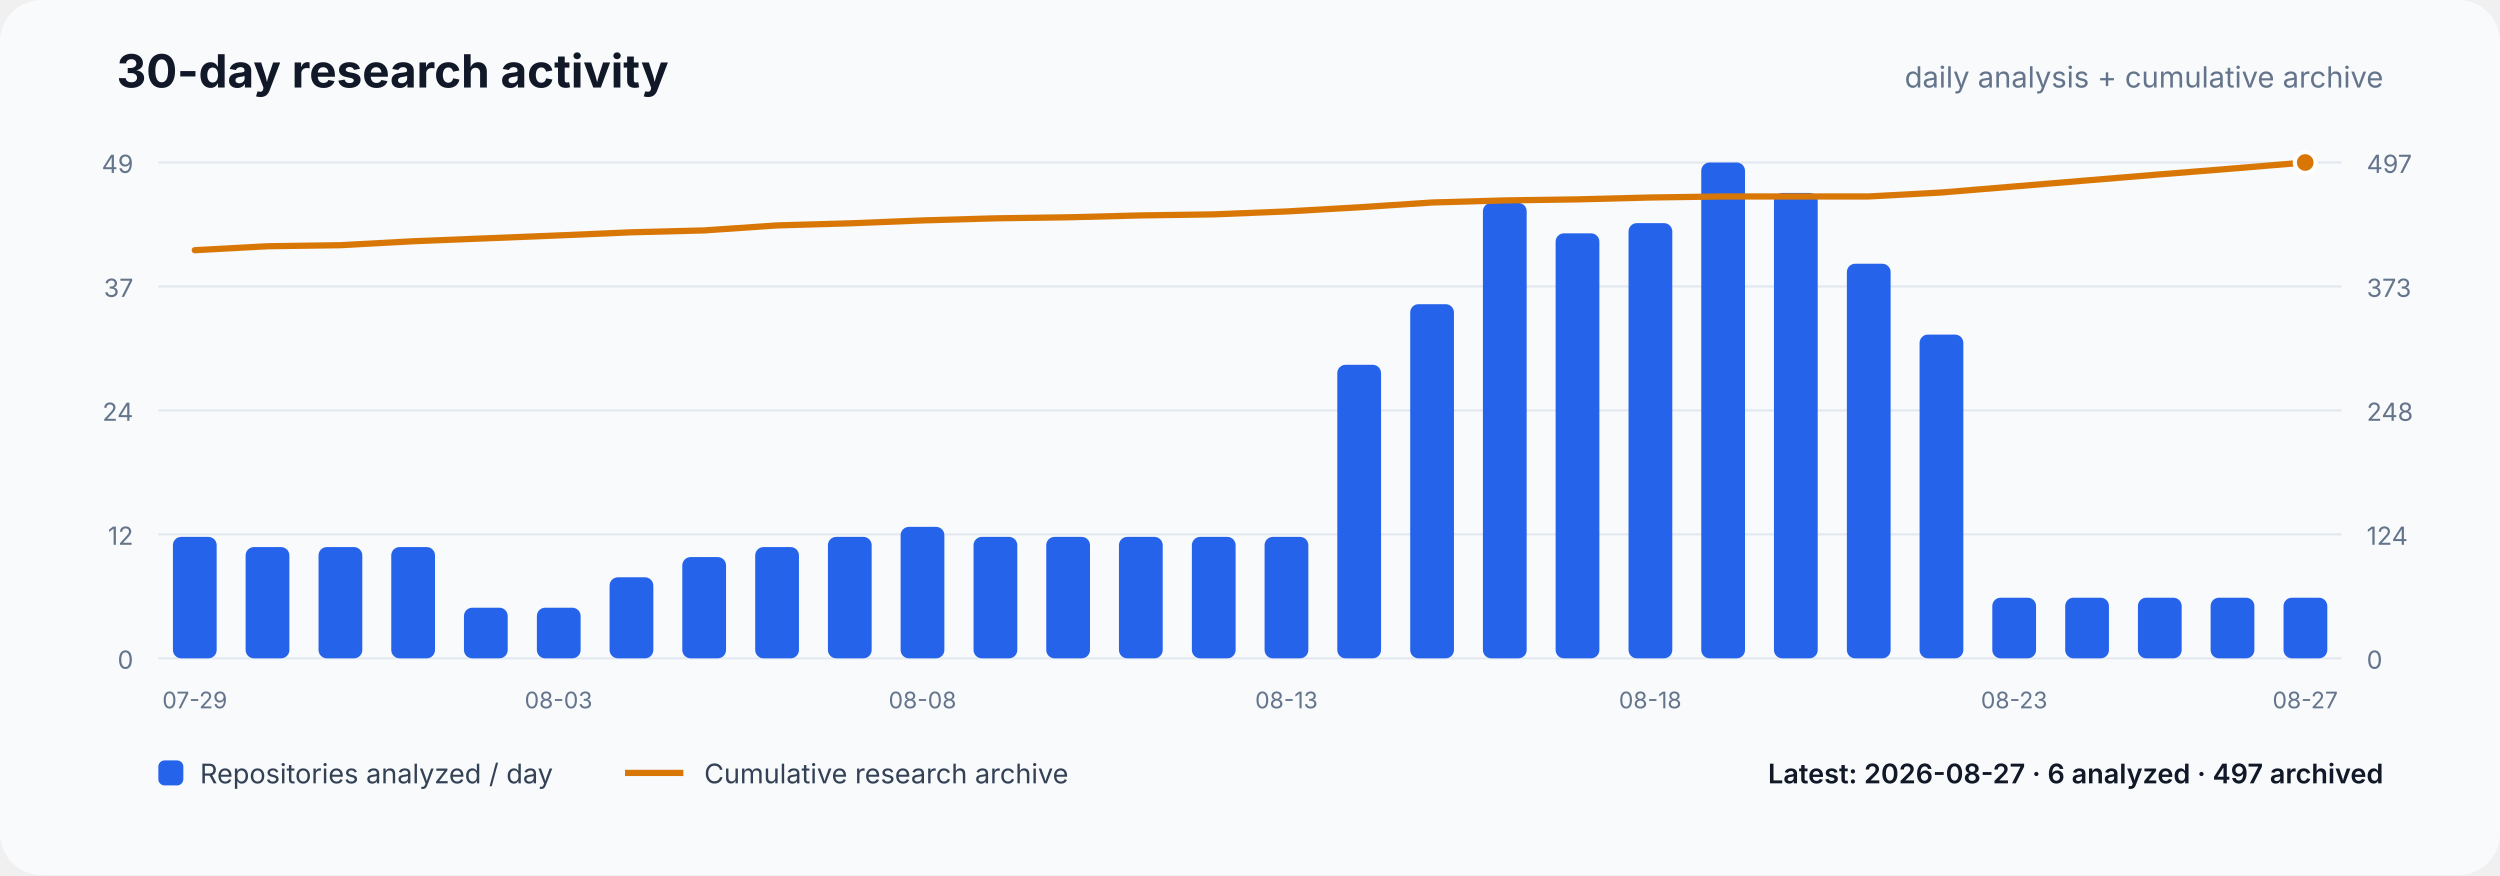
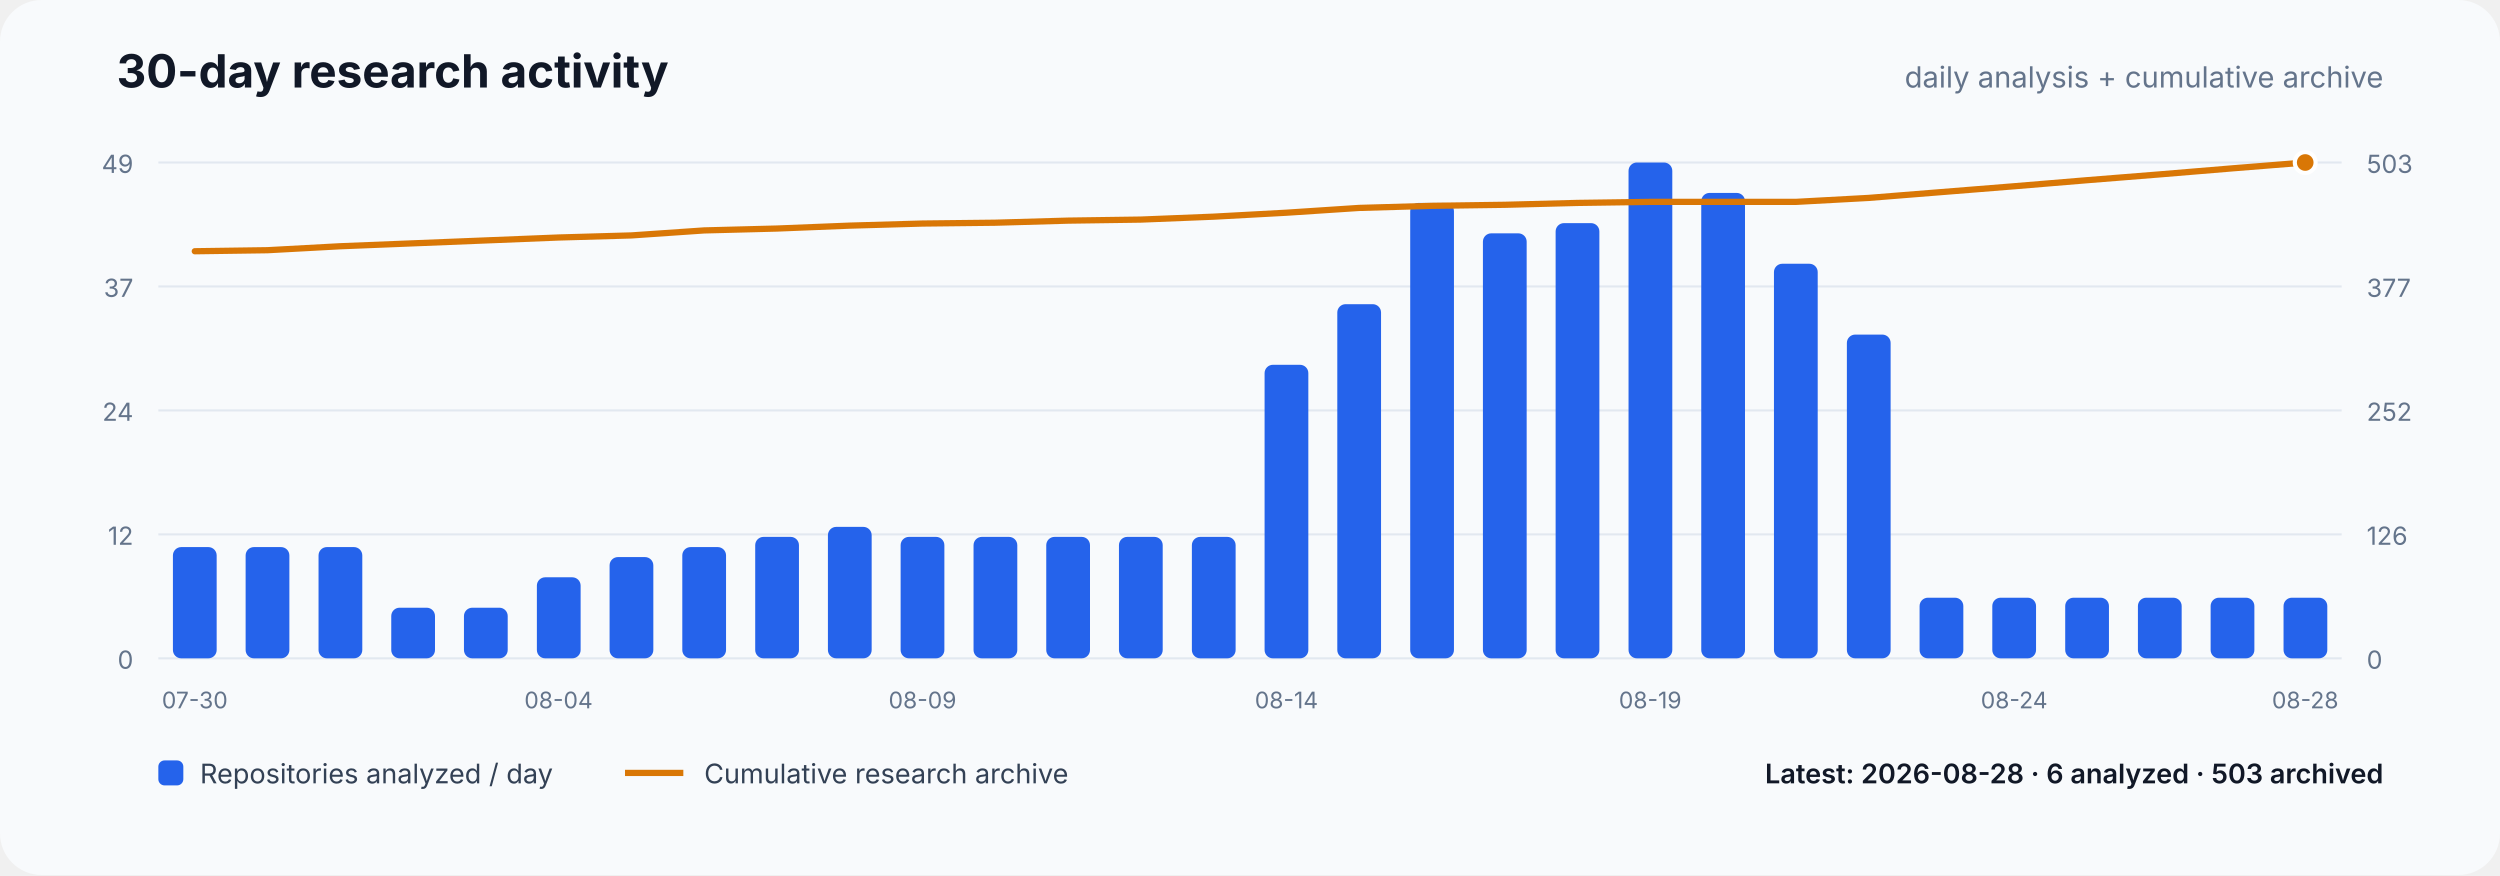
<svg xmlns="http://www.w3.org/2000/svg" width="1200" height="420" viewBox="0 0 1200 420" role="img" aria-labelledby="title desc">
  <rect width="1200" height="420" rx="20" fill="#f8fafc" />
  <text x="56" y="42" font-family="Inter,system-ui,sans-serif" font-size="22" font-weight="700" fill="#111827">30-day research activity</text>
  <text x="1144" y="42" text-anchor="end" font-family="Inter,system-ui,sans-serif" font-size="14" fill="#64748b">daily analysis + cumulative archive</text>
  <line x1="76" y1="316.0" x2="1124" y2="316.0" stroke="#e2e8f0" />
  <text x="64" y="321.0" text-anchor="end" font-family="Inter,system-ui,sans-serif" font-size="12" fill="#64748b">0</text>
  <text x="1136" y="321.0" font-family="Inter,system-ui,sans-serif" font-size="12" fill="#64748b">0</text>
  <line x1="76" y1="256.5" x2="1124" y2="256.5" stroke="#e2e8f0" />
  <text x="64" y="261.5" text-anchor="end" font-family="Inter,system-ui,sans-serif" font-size="12" fill="#64748b">12</text>
-   <text x="1136" y="261.5" font-family="Inter,system-ui,sans-serif" font-size="12" fill="#64748b">124</text>
+   <text x="1136" y="261.5" font-family="Inter,system-ui,sans-serif" font-size="12" fill="#64748b">126</text>
  <line x1="76" y1="197.0" x2="1124" y2="197.0" stroke="#e2e8f0" />
  <text x="64" y="202.0" text-anchor="end" font-family="Inter,system-ui,sans-serif" font-size="12" fill="#64748b">24</text>
-   <text x="1136" y="202.0" font-family="Inter,system-ui,sans-serif" font-size="12" fill="#64748b">248</text>
+   <text x="1136" y="202.0" font-family="Inter,system-ui,sans-serif" font-size="12" fill="#64748b">252</text>
  <line x1="76" y1="137.5" x2="1124" y2="137.5" stroke="#e2e8f0" />
  <text x="64" y="142.5" text-anchor="end" font-family="Inter,system-ui,sans-serif" font-size="12" fill="#64748b">37</text>
-   <text x="1136" y="142.5" font-family="Inter,system-ui,sans-serif" font-size="12" fill="#64748b">373</text>
+   <text x="1136" y="142.5" font-family="Inter,system-ui,sans-serif" font-size="12" fill="#64748b">377</text>
  <line x1="76" y1="78.0" x2="1124" y2="78.0" stroke="#e2e8f0" />
  <text x="64" y="83.0" text-anchor="end" font-family="Inter,system-ui,sans-serif" font-size="12" fill="#64748b">49</text>
-   <text x="1136" y="83.0" font-family="Inter,system-ui,sans-serif" font-size="12" fill="#64748b">497</text>
-   <rect x="83.0" y="257.7" width="21.0" height="58.3" rx="4" fill="#2563eb" />
-   <text x="93.5" y="340" text-anchor="middle" font-family="Inter,system-ui,sans-serif" font-size="11" fill="#64748b">07-29</text>
+   <text x="1136" y="83.0" font-family="Inter,system-ui,sans-serif" font-size="12" fill="#64748b">503</text>
+   <rect x="83.0" y="262.6" width="21.0" height="53.4" rx="4" fill="#2563eb" />
+   <text x="93.5" y="340" text-anchor="middle" font-family="Inter,system-ui,sans-serif" font-size="11" fill="#64748b">07-30</text>
  <rect x="117.9" y="262.6" width="21.0" height="53.4" rx="4" fill="#2563eb" />
  <rect x="152.9" y="262.6" width="21.0" height="53.4" rx="4" fill="#2563eb" />
-   <rect x="187.8" y="262.6" width="21.0" height="53.4" rx="4" fill="#2563eb" />
+   <rect x="187.8" y="291.7" width="21.0" height="24.3" rx="4" fill="#2563eb" />
  <rect x="222.7" y="291.7" width="21.0" height="24.3" rx="4" fill="#2563eb" />
-   <rect x="257.7" y="291.7" width="21.0" height="24.3" rx="4" fill="#2563eb" />
-   <text x="268.1" y="340" text-anchor="middle" font-family="Inter,system-ui,sans-serif" font-size="11" fill="#64748b">08-03</text>
-   <rect x="292.6" y="277.1" width="21.0" height="38.9" rx="4" fill="#2563eb" />
-   <rect x="327.5" y="267.4" width="21.0" height="48.6" rx="4" fill="#2563eb" />
-   <rect x="362.5" y="262.6" width="21.0" height="53.4" rx="4" fill="#2563eb" />
-   <rect x="397.4" y="257.7" width="21.0" height="58.3" rx="4" fill="#2563eb" />
-   <rect x="432.3" y="252.9" width="21.0" height="63.1" rx="4" fill="#2563eb" />
-   <text x="442.8" y="340" text-anchor="middle" font-family="Inter,system-ui,sans-serif" font-size="11" fill="#64748b">08-08</text>
+   <rect x="257.7" y="277.1" width="21.0" height="38.9" rx="4" fill="#2563eb" />
+   <text x="268.1" y="340" text-anchor="middle" font-family="Inter,system-ui,sans-serif" font-size="11" fill="#64748b">08-04</text>
+   <rect x="292.6" y="267.4" width="21.0" height="48.6" rx="4" fill="#2563eb" />
+   <rect x="327.5" y="262.6" width="21.0" height="53.4" rx="4" fill="#2563eb" />
+   <rect x="362.5" y="257.7" width="21.0" height="58.3" rx="4" fill="#2563eb" />
+   <rect x="397.4" y="252.9" width="21.0" height="63.1" rx="4" fill="#2563eb" />
+   <rect x="432.3" y="257.7" width="21.0" height="58.3" rx="4" fill="#2563eb" />
+   <text x="442.8" y="340" text-anchor="middle" font-family="Inter,system-ui,sans-serif" font-size="11" fill="#64748b">08-09</text>
  <rect x="467.3" y="257.7" width="21.0" height="58.3" rx="4" fill="#2563eb" />
  <rect x="502.2" y="257.7" width="21.0" height="58.3" rx="4" fill="#2563eb" />
  <rect x="537.1" y="257.7" width="21.0" height="58.3" rx="4" fill="#2563eb" />
  <rect x="572.1" y="257.7" width="21.0" height="58.3" rx="4" fill="#2563eb" />
-   <rect x="607.0" y="257.7" width="21.0" height="58.3" rx="4" fill="#2563eb" />
-   <text x="617.5" y="340" text-anchor="middle" font-family="Inter,system-ui,sans-serif" font-size="11" fill="#64748b">08-13</text>
-   <rect x="641.9" y="175.1" width="21.0" height="140.9" rx="4" fill="#2563eb" />
-   <rect x="676.9" y="146.0" width="21.0" height="170.0" rx="4" fill="#2563eb" />
-   <rect x="711.8" y="97.4" width="21.0" height="218.6" rx="4" fill="#2563eb" />
-   <rect x="746.7" y="112.0" width="21.0" height="204.0" rx="4" fill="#2563eb" />
-   <rect x="781.7" y="107.1" width="21.0" height="208.9" rx="4" fill="#2563eb" />
-   <text x="792.1" y="340" text-anchor="middle" font-family="Inter,system-ui,sans-serif" font-size="11" fill="#64748b">08-18</text>
-   <rect x="816.6" y="78.0" width="21.0" height="238.0" rx="4" fill="#2563eb" />
-   <rect x="851.5" y="92.6" width="21.0" height="223.4" rx="4" fill="#2563eb" />
-   <rect x="886.5" y="126.6" width="21.0" height="189.4" rx="4" fill="#2563eb" />
-   <rect x="921.4" y="160.6" width="21.0" height="155.4" rx="4" fill="#2563eb" />
+   <rect x="607.0" y="175.1" width="21.0" height="140.9" rx="4" fill="#2563eb" />
+   <text x="617.5" y="340" text-anchor="middle" font-family="Inter,system-ui,sans-serif" font-size="11" fill="#64748b">08-14</text>
+   <rect x="641.9" y="146.0" width="21.0" height="170.0" rx="4" fill="#2563eb" />
+   <rect x="676.9" y="97.4" width="21.0" height="218.6" rx="4" fill="#2563eb" />
+   <rect x="711.8" y="112.0" width="21.0" height="204.0" rx="4" fill="#2563eb" />
+   <rect x="746.7" y="107.1" width="21.0" height="208.9" rx="4" fill="#2563eb" />
+   <rect x="781.7" y="78.0" width="21.0" height="238.0" rx="4" fill="#2563eb" />
+   <text x="792.1" y="340" text-anchor="middle" font-family="Inter,system-ui,sans-serif" font-size="11" fill="#64748b">08-19</text>
+   <rect x="816.6" y="92.6" width="21.0" height="223.4" rx="4" fill="#2563eb" />
+   <rect x="851.5" y="126.6" width="21.0" height="189.4" rx="4" fill="#2563eb" />
+   <rect x="886.5" y="160.6" width="21.0" height="155.4" rx="4" fill="#2563eb" />
+   <rect x="921.4" y="286.9" width="21.0" height="29.1" rx="4" fill="#2563eb" />
  <rect x="956.3" y="286.9" width="21.0" height="29.1" rx="4" fill="#2563eb" />
-   <text x="966.8" y="340" text-anchor="middle" font-family="Inter,system-ui,sans-serif" font-size="11" fill="#64748b">08-23</text>
+   <text x="966.8" y="340" text-anchor="middle" font-family="Inter,system-ui,sans-serif" font-size="11" fill="#64748b">08-24</text>
  <rect x="991.3" y="286.9" width="21.0" height="29.1" rx="4" fill="#2563eb" />
  <rect x="1026.2" y="286.9" width="21.0" height="29.1" rx="4" fill="#2563eb" />
  <rect x="1061.1" y="286.9" width="21.0" height="29.1" rx="4" fill="#2563eb" />
  <rect x="1096.1" y="286.9" width="21.0" height="29.1" rx="4" fill="#2563eb" />
-   <text x="1106.5" y="340" text-anchor="middle" font-family="Inter,system-ui,sans-serif" font-size="11" fill="#64748b">08-27</text>
-   <polyline points="93.5,120.1 128.4,118.2 163.3,117.7 198.3,115.8 233.2,114.4 268.1,113.0 303.1,111.5 338.0,110.6 372.9,108.2 407.9,107.2 442.8,105.8 477.7,104.8 512.7,104.3 547.6,103.4 582.5,102.9 617.5,101.5 652.4,99.5 687.3,97.2 722.3,96.2 757.2,95.7 792.1,94.8 827.1,94.3 862.0,94.3 896.9,94.3 931.9,92.4 966.8,89.5 1001.7,86.6 1036.7,83.7 1071.6,80.9 1106.5,78.0" fill="none" stroke="#d97706" stroke-width="3" stroke-linejoin="round" stroke-linecap="round" />
+   <text x="1106.5" y="340" text-anchor="middle" font-family="Inter,system-ui,sans-serif" font-size="11" fill="#64748b">08-28</text>
+   <polyline points="93.5,120.6 128.4,120.1 163.3,118.2 198.3,116.8 233.2,115.4 268.1,114.0 303.1,113.0 338.0,110.6 372.9,109.7 407.9,108.3 442.8,107.3 477.7,106.9 512.7,105.9 547.6,105.4 582.5,104.0 617.5,102.1 652.4,99.8 687.3,98.8 722.3,98.3 757.2,97.4 792.1,96.9 827.1,96.9 862.0,96.9 896.9,95.0 931.9,92.2 966.8,89.4 1001.7,86.5 1036.7,83.7 1071.6,80.8 1106.5,78.0" fill="none" stroke="#d97706" stroke-width="3" stroke-linejoin="round" stroke-linecap="round" />
  <circle cx="1106.5" cy="78.0" r="5" fill="#d97706" stroke="#fff" stroke-width="2" />
  <rect x="76" y="365" width="12" height="12" rx="3" fill="#2563eb" />
  <text x="96" y="376" font-family="Inter,system-ui,sans-serif" font-size="13" fill="#334155">Repositories analyzed / day</text>
  <line x1="300" y1="371" x2="328" y2="371" stroke="#d97706" stroke-width="3" />
  <text x="338" y="376" font-family="Inter,system-ui,sans-serif" font-size="13" fill="#334155">Cumulative research archive</text>
-   <text x="1144" y="376" text-anchor="end" font-family="Inter,system-ui,sans-serif" font-size="13" font-weight="600" fill="#111827">Latest: 2026-08-27 · 6 analyzed · 497 archived</text>
+   <text x="1144" y="376" text-anchor="end" font-family="Inter,system-ui,sans-serif" font-size="13" font-weight="600" fill="#111827">Latest: 2026-08-28 · 6 analyzed · 503 archived</text>
</svg>
